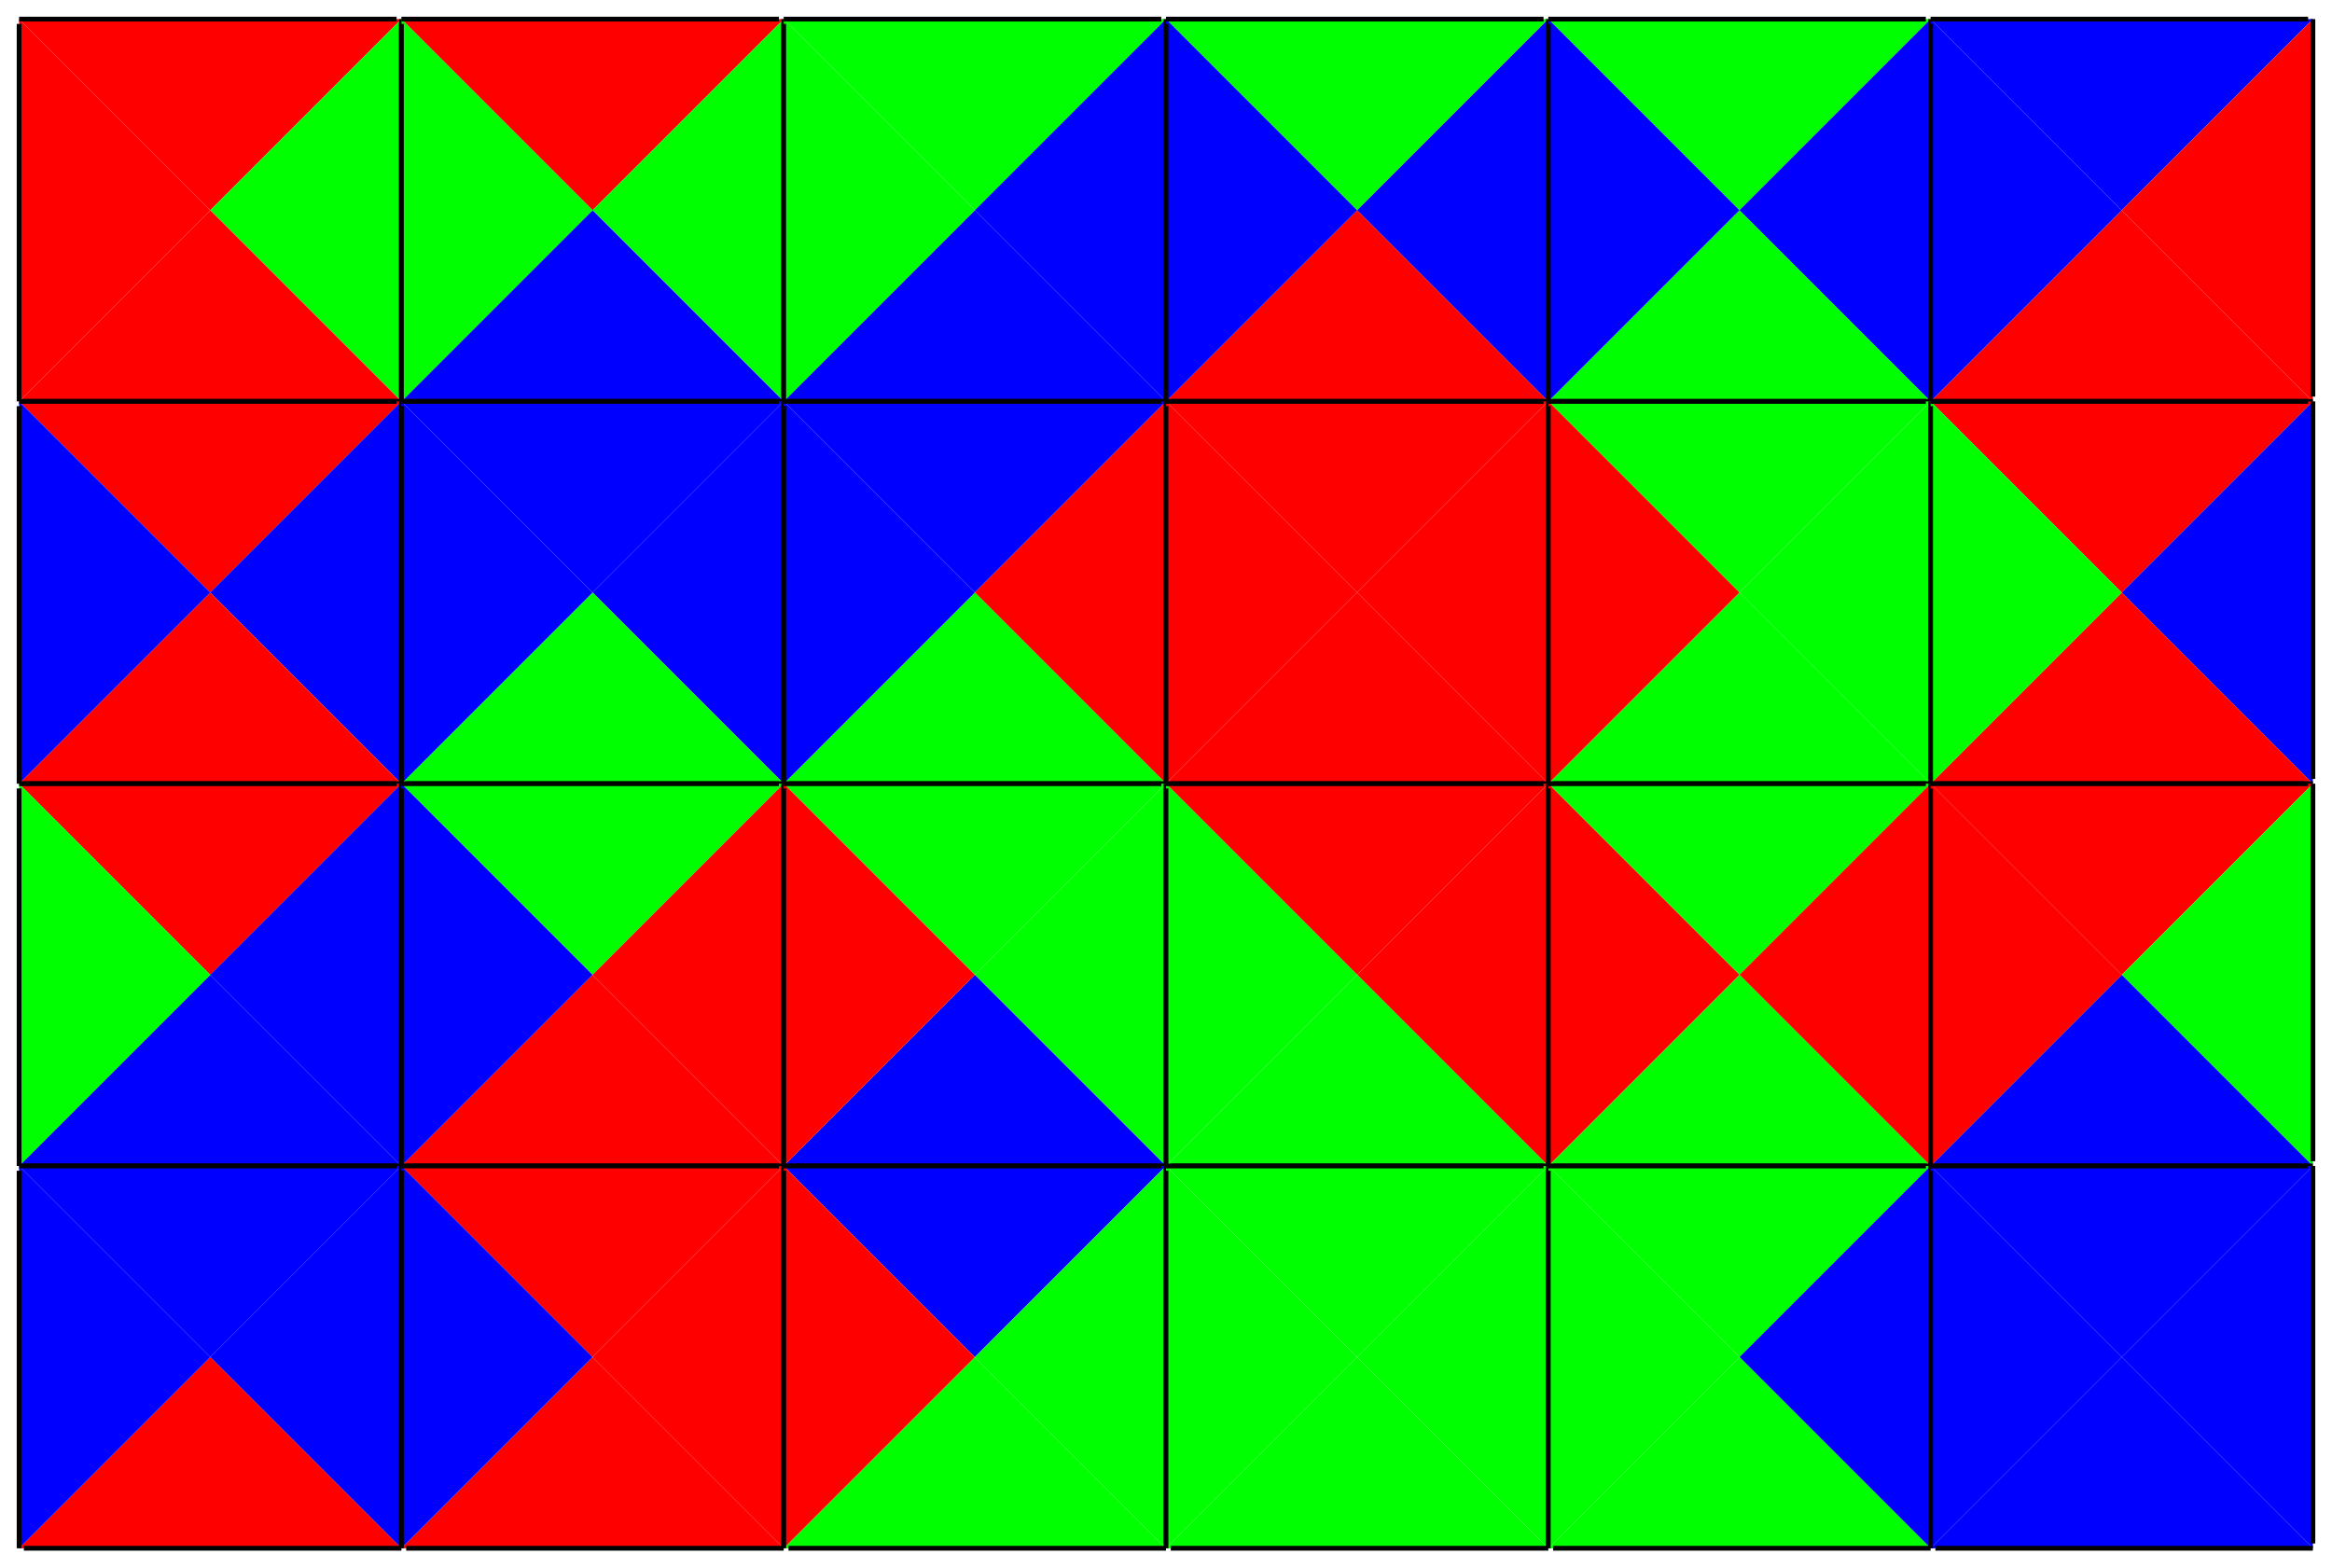
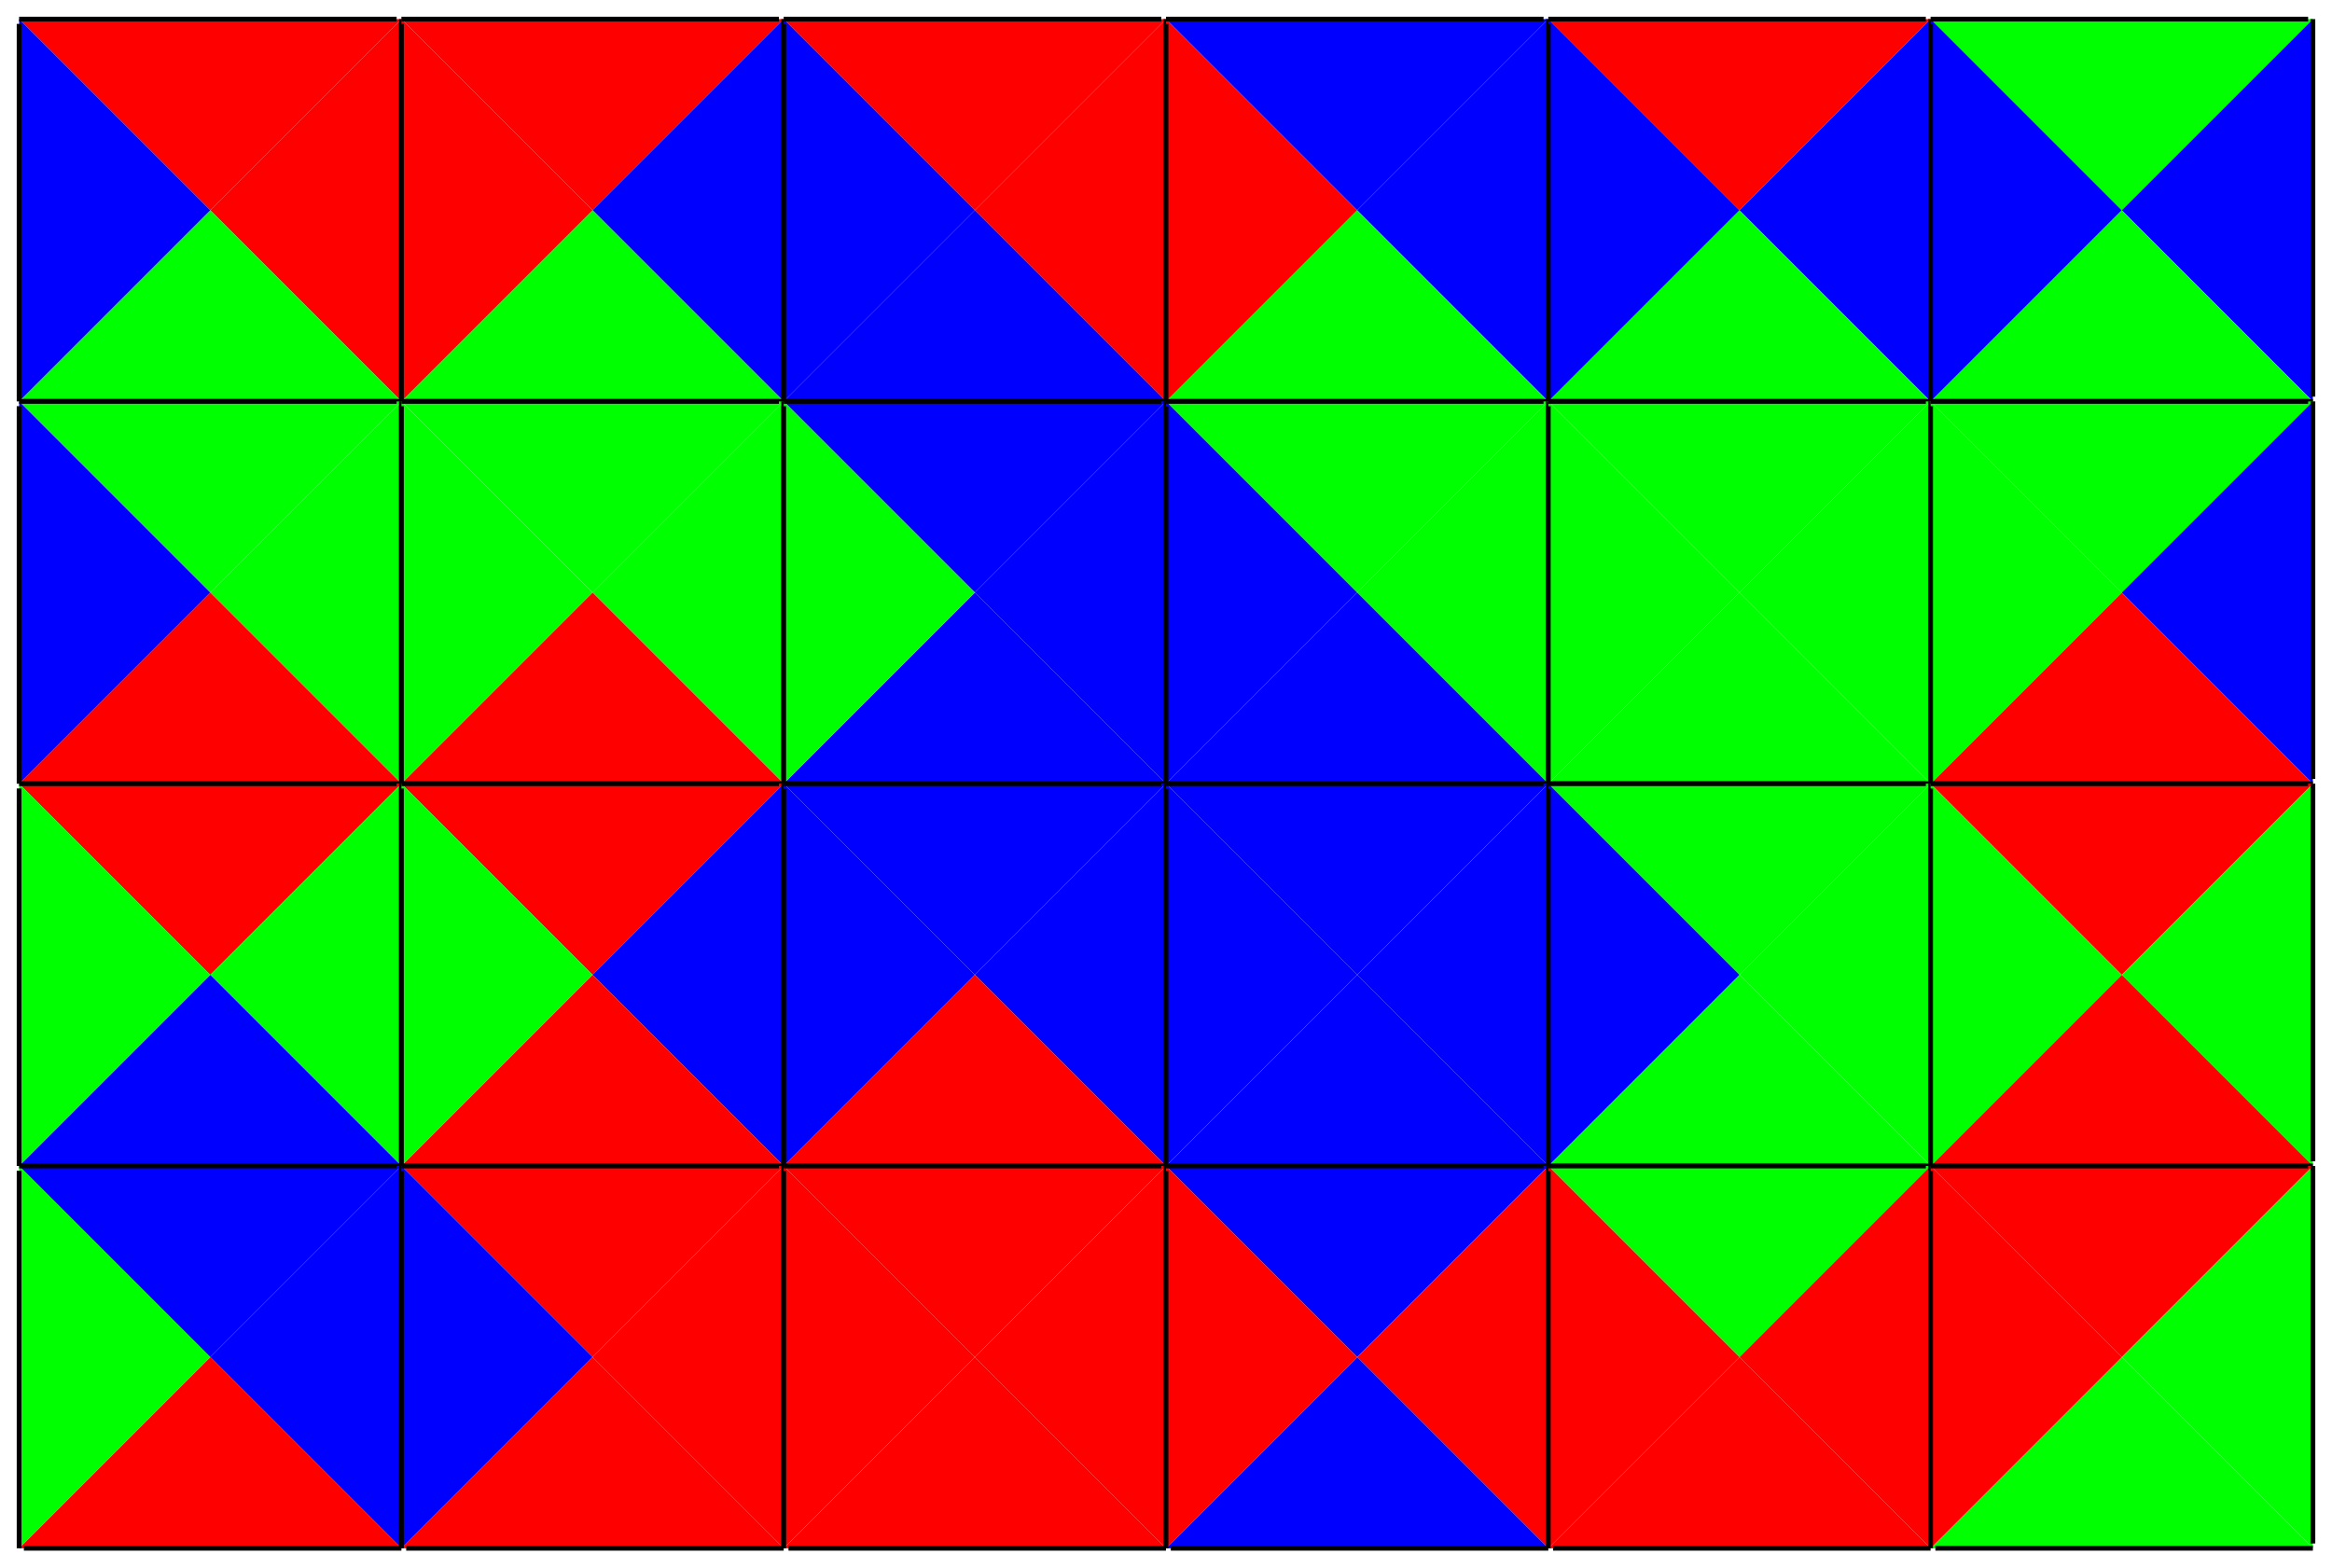
<svg xmlns="http://www.w3.org/2000/svg" width="488" height="328" text-rendering="auto" shape-rendering="auto">
  <defs />
  <g style="fill: rgb(255,0,0); fill-opacity: 1.0; stroke: none" transform="matrix(1,0,0,1,0,0)">
    <path d="M 4 4 L 84 4 L 44 44 M 4 4" />
  </g>
-   <g style="fill: rgb(0,255,0); fill-opacity: 1.0; stroke: none" transform="matrix(1,0,0,1,0,0)">
+   <g style="fill: rgb(255,0,0); fill-opacity: 1.0; stroke: none" transform="matrix(1,0,0,1,0,0)">
    <path d="M 84 4 L 84 84 L 44 44 M 84 4" />
  </g>
-   <g style="fill: rgb(255,0,0); fill-opacity: 1.0; stroke: none" transform="matrix(1,0,0,1,0,0)">
+   <g style="fill: rgb(0,255,0); fill-opacity: 1.0; stroke: none" transform="matrix(1,0,0,1,0,0)">
    <path d="M 4 84 L 84 84 L 44 44 M 4 84" />
  </g>
-   <g style="fill: rgb(255,0,0); fill-opacity: 1.0; stroke: none" transform="matrix(1,0,0,1,0,0)">
+   <g style="fill: rgb(0,0,255); fill-opacity: 1.0; stroke: none" transform="matrix(1,0,0,1,0,0)">
    <path d="M 4 4 L 4 84 L 44 44 M 4 4" />
  </g>
  <line x1="4" y1="4" x2="83" y2="4" style="stroke-width: 1.0;stroke: rgb(0,0,0);stroke-opacity: 1.0;" transform="matrix(1,0,0,1,0,0)" />
  <line x1="84" y1="4" x2="84" y2="83" style="stroke-width: 1.0;stroke: rgb(0,0,0);stroke-opacity: 1.0;" transform="matrix(1,0,0,1,0,0)" />
  <line x1="84" y1="84" x2="5" y2="84" style="stroke-width: 1.0;stroke: rgb(0,0,0);stroke-opacity: 1.0;" transform="matrix(1,0,0,1,0,0)" />
  <line x1="4" y1="84" x2="4" y2="5" style="stroke-width: 1.0;stroke: rgb(0,0,0);stroke-opacity: 1.0;" transform="matrix(1,0,0,1,0,0)" />
-   <g style="fill: rgb(255,0,0); fill-opacity: 1.0; stroke: none" transform="matrix(1,0,0,1,0,0)">
+   <g style="fill: rgb(0,255,0); fill-opacity: 1.0; stroke: none" transform="matrix(1,0,0,1,0,0)">
    <path d="M 4 84 L 84 84 L 44 124 M 4 84" />
  </g>
-   <g style="fill: rgb(0,0,255); fill-opacity: 1.0; stroke: none" transform="matrix(1,0,0,1,0,0)">
+   <g style="fill: rgb(0,255,0); fill-opacity: 1.0; stroke: none" transform="matrix(1,0,0,1,0,0)">
    <path d="M 84 84 L 84 164 L 44 124 M 84 84" />
  </g>
  <g style="fill: rgb(255,0,0); fill-opacity: 1.0; stroke: none" transform="matrix(1,0,0,1,0,0)">
    <path d="M 4 164 L 84 164 L 44 124 M 4 164" />
  </g>
  <g style="fill: rgb(0,0,255); fill-opacity: 1.0; stroke: none" transform="matrix(1,0,0,1,0,0)">
    <path d="M 4 84 L 4 164 L 44 124 M 4 84" />
  </g>
  <line x1="4" y1="84" x2="83" y2="84" style="stroke-width: 1.0;stroke: rgb(0,0,0);stroke-opacity: 1.0;" transform="matrix(1,0,0,1,0,0)" />
  <line x1="84" y1="84" x2="84" y2="163" style="stroke-width: 1.0;stroke: rgb(0,0,0);stroke-opacity: 1.0;" transform="matrix(1,0,0,1,0,0)" />
  <line x1="84" y1="164" x2="5" y2="164" style="stroke-width: 1.0;stroke: rgb(0,0,0);stroke-opacity: 1.0;" transform="matrix(1,0,0,1,0,0)" />
  <line x1="4" y1="164" x2="4" y2="85" style="stroke-width: 1.0;stroke: rgb(0,0,0);stroke-opacity: 1.0;" transform="matrix(1,0,0,1,0,0)" />
  <g style="fill: rgb(255,0,0); fill-opacity: 1.0; stroke: none" transform="matrix(1,0,0,1,0,0)">
    <path d="M 4 164 L 84 164 L 44 204 M 4 164" />
  </g>
-   <g style="fill: rgb(0,0,255); fill-opacity: 1.0; stroke: none" transform="matrix(1,0,0,1,0,0)">
+   <g style="fill: rgb(0,255,0); fill-opacity: 1.0; stroke: none" transform="matrix(1,0,0,1,0,0)">
    <path d="M 84 164 L 84 244 L 44 204 M 84 164" />
  </g>
  <g style="fill: rgb(0,0,255); fill-opacity: 1.0; stroke: none" transform="matrix(1,0,0,1,0,0)">
    <path d="M 4 244 L 84 244 L 44 204 M 4 244" />
  </g>
  <g style="fill: rgb(0,255,0); fill-opacity: 1.0; stroke: none" transform="matrix(1,0,0,1,0,0)">
    <path d="M 4 164 L 4 244 L 44 204 M 4 164" />
  </g>
  <line x1="4" y1="164" x2="83" y2="164" style="stroke-width: 1.0;stroke: rgb(0,0,0);stroke-opacity: 1.0;" transform="matrix(1,0,0,1,0,0)" />
  <line x1="84" y1="164" x2="84" y2="243" style="stroke-width: 1.0;stroke: rgb(0,0,0);stroke-opacity: 1.0;" transform="matrix(1,0,0,1,0,0)" />
  <line x1="84" y1="244" x2="5" y2="244" style="stroke-width: 1.0;stroke: rgb(0,0,0);stroke-opacity: 1.0;" transform="matrix(1,0,0,1,0,0)" />
  <line x1="4" y1="244" x2="4" y2="165" style="stroke-width: 1.0;stroke: rgb(0,0,0);stroke-opacity: 1.0;" transform="matrix(1,0,0,1,0,0)" />
  <g style="fill: rgb(0,0,255); fill-opacity: 1.0; stroke: none" transform="matrix(1,0,0,1,0,0)">
    <path d="M 4 244 L 84 244 L 44 284 M 4 244" />
  </g>
  <g style="fill: rgb(0,0,255); fill-opacity: 1.0; stroke: none" transform="matrix(1,0,0,1,0,0)">
    <path d="M 84 244 L 84 324 L 44 284 M 84 244" />
  </g>
  <g style="fill: rgb(255,0,0); fill-opacity: 1.0; stroke: none" transform="matrix(1,0,0,1,0,0)">
    <path d="M 4 324 L 84 324 L 44 284 M 4 324" />
  </g>
-   <g style="fill: rgb(0,0,255); fill-opacity: 1.0; stroke: none" transform="matrix(1,0,0,1,0,0)">
+   <g style="fill: rgb(0,255,0); fill-opacity: 1.0; stroke: none" transform="matrix(1,0,0,1,0,0)">
    <path d="M 4 244 L 4 324 L 44 284 M 4 244" />
  </g>
  <line x1="4" y1="244" x2="83" y2="244" style="stroke-width: 1.0;stroke: rgb(0,0,0);stroke-opacity: 1.0;" transform="matrix(1,0,0,1,0,0)" />
  <line x1="84" y1="244" x2="84" y2="323" style="stroke-width: 1.0;stroke: rgb(0,0,0);stroke-opacity: 1.0;" transform="matrix(1,0,0,1,0,0)" />
  <line x1="84" y1="324" x2="5" y2="324" style="stroke-width: 1.0;stroke: rgb(0,0,0);stroke-opacity: 1.0;" transform="matrix(1,0,0,1,0,0)" />
  <line x1="4" y1="324" x2="4" y2="245" style="stroke-width: 1.0;stroke: rgb(0,0,0);stroke-opacity: 1.0;" transform="matrix(1,0,0,1,0,0)" />
  <g style="fill: rgb(255,0,0); fill-opacity: 1.0; stroke: none" transform="matrix(1,0,0,1,0,0)">
    <path d="M 84 4 L 164 4 L 124 44 M 84 4" />
  </g>
-   <g style="fill: rgb(0,255,0); fill-opacity: 1.0; stroke: none" transform="matrix(1,0,0,1,0,0)">
+   <g style="fill: rgb(0,0,255); fill-opacity: 1.0; stroke: none" transform="matrix(1,0,0,1,0,0)">
    <path d="M 164 4 L 164 84 L 124 44 M 164 4" />
  </g>
-   <g style="fill: rgb(0,0,255); fill-opacity: 1.0; stroke: none" transform="matrix(1,0,0,1,0,0)">
+   <g style="fill: rgb(0,255,0); fill-opacity: 1.0; stroke: none" transform="matrix(1,0,0,1,0,0)">
    <path d="M 84 84 L 164 84 L 124 44 M 84 84" />
  </g>
-   <g style="fill: rgb(0,255,0); fill-opacity: 1.0; stroke: none" transform="matrix(1,0,0,1,0,0)">
+   <g style="fill: rgb(255,0,0); fill-opacity: 1.0; stroke: none" transform="matrix(1,0,0,1,0,0)">
    <path d="M 84 4 L 84 84 L 124 44 M 84 4" />
  </g>
  <line x1="84" y1="4" x2="163" y2="4" style="stroke-width: 1.0;stroke: rgb(0,0,0);stroke-opacity: 1.0;" transform="matrix(1,0,0,1,0,0)" />
  <line x1="164" y1="4" x2="164" y2="83" style="stroke-width: 1.0;stroke: rgb(0,0,0);stroke-opacity: 1.0;" transform="matrix(1,0,0,1,0,0)" />
  <line x1="164" y1="84" x2="85" y2="84" style="stroke-width: 1.0;stroke: rgb(0,0,0);stroke-opacity: 1.0;" transform="matrix(1,0,0,1,0,0)" />
  <line x1="84" y1="84" x2="84" y2="5" style="stroke-width: 1.0;stroke: rgb(0,0,0);stroke-opacity: 1.0;" transform="matrix(1,0,0,1,0,0)" />
-   <g style="fill: rgb(0,0,255); fill-opacity: 1.0; stroke: none" transform="matrix(1,0,0,1,0,0)">
+   <g style="fill: rgb(0,255,0); fill-opacity: 1.0; stroke: none" transform="matrix(1,0,0,1,0,0)">
    <path d="M 84 84 L 164 84 L 124 124 M 84 84" />
  </g>
-   <g style="fill: rgb(0,0,255); fill-opacity: 1.0; stroke: none" transform="matrix(1,0,0,1,0,0)">
+   <g style="fill: rgb(0,255,0); fill-opacity: 1.0; stroke: none" transform="matrix(1,0,0,1,0,0)">
    <path d="M 164 84 L 164 164 L 124 124 M 164 84" />
  </g>
-   <g style="fill: rgb(0,255,0); fill-opacity: 1.0; stroke: none" transform="matrix(1,0,0,1,0,0)">
+   <g style="fill: rgb(255,0,0); fill-opacity: 1.0; stroke: none" transform="matrix(1,0,0,1,0,0)">
    <path d="M 84 164 L 164 164 L 124 124 M 84 164" />
  </g>
-   <g style="fill: rgb(0,0,255); fill-opacity: 1.0; stroke: none" transform="matrix(1,0,0,1,0,0)">
+   <g style="fill: rgb(0,255,0); fill-opacity: 1.0; stroke: none" transform="matrix(1,0,0,1,0,0)">
    <path d="M 84 84 L 84 164 L 124 124 M 84 84" />
  </g>
  <line x1="84" y1="84" x2="163" y2="84" style="stroke-width: 1.0;stroke: rgb(0,0,0);stroke-opacity: 1.0;" transform="matrix(1,0,0,1,0,0)" />
  <line x1="164" y1="84" x2="164" y2="163" style="stroke-width: 1.0;stroke: rgb(0,0,0);stroke-opacity: 1.0;" transform="matrix(1,0,0,1,0,0)" />
  <line x1="164" y1="164" x2="85" y2="164" style="stroke-width: 1.0;stroke: rgb(0,0,0);stroke-opacity: 1.0;" transform="matrix(1,0,0,1,0,0)" />
  <line x1="84" y1="164" x2="84" y2="85" style="stroke-width: 1.0;stroke: rgb(0,0,0);stroke-opacity: 1.0;" transform="matrix(1,0,0,1,0,0)" />
-   <g style="fill: rgb(0,255,0); fill-opacity: 1.0; stroke: none" transform="matrix(1,0,0,1,0,0)">
+   <g style="fill: rgb(255,0,0); fill-opacity: 1.0; stroke: none" transform="matrix(1,0,0,1,0,0)">
    <path d="M 84 164 L 164 164 L 124 204 M 84 164" />
  </g>
-   <g style="fill: rgb(255,0,0); fill-opacity: 1.0; stroke: none" transform="matrix(1,0,0,1,0,0)">
+   <g style="fill: rgb(0,0,255); fill-opacity: 1.0; stroke: none" transform="matrix(1,0,0,1,0,0)">
    <path d="M 164 164 L 164 244 L 124 204 M 164 164" />
  </g>
  <g style="fill: rgb(255,0,0); fill-opacity: 1.0; stroke: none" transform="matrix(1,0,0,1,0,0)">
    <path d="M 84 244 L 164 244 L 124 204 M 84 244" />
  </g>
-   <g style="fill: rgb(0,0,255); fill-opacity: 1.0; stroke: none" transform="matrix(1,0,0,1,0,0)">
+   <g style="fill: rgb(0,255,0); fill-opacity: 1.0; stroke: none" transform="matrix(1,0,0,1,0,0)">
    <path d="M 84 164 L 84 244 L 124 204 M 84 164" />
  </g>
  <line x1="84" y1="164" x2="163" y2="164" style="stroke-width: 1.0;stroke: rgb(0,0,0);stroke-opacity: 1.0;" transform="matrix(1,0,0,1,0,0)" />
  <line x1="164" y1="164" x2="164" y2="243" style="stroke-width: 1.0;stroke: rgb(0,0,0);stroke-opacity: 1.0;" transform="matrix(1,0,0,1,0,0)" />
  <line x1="164" y1="244" x2="85" y2="244" style="stroke-width: 1.0;stroke: rgb(0,0,0);stroke-opacity: 1.0;" transform="matrix(1,0,0,1,0,0)" />
  <line x1="84" y1="244" x2="84" y2="165" style="stroke-width: 1.0;stroke: rgb(0,0,0);stroke-opacity: 1.0;" transform="matrix(1,0,0,1,0,0)" />
  <g style="fill: rgb(255,0,0); fill-opacity: 1.0; stroke: none" transform="matrix(1,0,0,1,0,0)">
    <path d="M 84 244 L 164 244 L 124 284 M 84 244" />
  </g>
  <g style="fill: rgb(255,0,0); fill-opacity: 1.0; stroke: none" transform="matrix(1,0,0,1,0,0)">
    <path d="M 164 244 L 164 324 L 124 284 M 164 244" />
  </g>
  <g style="fill: rgb(255,0,0); fill-opacity: 1.0; stroke: none" transform="matrix(1,0,0,1,0,0)">
    <path d="M 84 324 L 164 324 L 124 284 M 84 324" />
  </g>
  <g style="fill: rgb(0,0,255); fill-opacity: 1.0; stroke: none" transform="matrix(1,0,0,1,0,0)">
    <path d="M 84 244 L 84 324 L 124 284 M 84 244" />
  </g>
  <line x1="84" y1="244" x2="163" y2="244" style="stroke-width: 1.0;stroke: rgb(0,0,0);stroke-opacity: 1.0;" transform="matrix(1,0,0,1,0,0)" />
  <line x1="164" y1="244" x2="164" y2="323" style="stroke-width: 1.0;stroke: rgb(0,0,0);stroke-opacity: 1.0;" transform="matrix(1,0,0,1,0,0)" />
  <line x1="164" y1="324" x2="85" y2="324" style="stroke-width: 1.0;stroke: rgb(0,0,0);stroke-opacity: 1.0;" transform="matrix(1,0,0,1,0,0)" />
  <line x1="84" y1="324" x2="84" y2="245" style="stroke-width: 1.0;stroke: rgb(0,0,0);stroke-opacity: 1.0;" transform="matrix(1,0,0,1,0,0)" />
-   <g style="fill: rgb(0,255,0); fill-opacity: 1.0; stroke: none" transform="matrix(1,0,0,1,0,0)">
+   <g style="fill: rgb(255,0,0); fill-opacity: 1.0; stroke: none" transform="matrix(1,0,0,1,0,0)">
    <path d="M 164 4 L 244 4 L 204 44 M 164 4" />
  </g>
-   <g style="fill: rgb(0,0,255); fill-opacity: 1.0; stroke: none" transform="matrix(1,0,0,1,0,0)">
+   <g style="fill: rgb(255,0,0); fill-opacity: 1.0; stroke: none" transform="matrix(1,0,0,1,0,0)">
    <path d="M 244 4 L 244 84 L 204 44 M 244 4" />
  </g>
  <g style="fill: rgb(0,0,255); fill-opacity: 1.0; stroke: none" transform="matrix(1,0,0,1,0,0)">
    <path d="M 164 84 L 244 84 L 204 44 M 164 84" />
  </g>
-   <g style="fill: rgb(0,255,0); fill-opacity: 1.0; stroke: none" transform="matrix(1,0,0,1,0,0)">
+   <g style="fill: rgb(0,0,255); fill-opacity: 1.0; stroke: none" transform="matrix(1,0,0,1,0,0)">
    <path d="M 164 4 L 164 84 L 204 44 M 164 4" />
  </g>
  <line x1="164" y1="4" x2="243" y2="4" style="stroke-width: 1.0;stroke: rgb(0,0,0);stroke-opacity: 1.0;" transform="matrix(1,0,0,1,0,0)" />
  <line x1="244" y1="4" x2="244" y2="83" style="stroke-width: 1.0;stroke: rgb(0,0,0);stroke-opacity: 1.0;" transform="matrix(1,0,0,1,0,0)" />
  <line x1="244" y1="84" x2="165" y2="84" style="stroke-width: 1.0;stroke: rgb(0,0,0);stroke-opacity: 1.0;" transform="matrix(1,0,0,1,0,0)" />
  <line x1="164" y1="84" x2="164" y2="5" style="stroke-width: 1.0;stroke: rgb(0,0,0);stroke-opacity: 1.0;" transform="matrix(1,0,0,1,0,0)" />
  <g style="fill: rgb(0,0,255); fill-opacity: 1.0; stroke: none" transform="matrix(1,0,0,1,0,0)">
    <path d="M 164 84 L 244 84 L 204 124 M 164 84" />
  </g>
-   <g style="fill: rgb(255,0,0); fill-opacity: 1.0; stroke: none" transform="matrix(1,0,0,1,0,0)">
+   <g style="fill: rgb(0,0,255); fill-opacity: 1.0; stroke: none" transform="matrix(1,0,0,1,0,0)">
    <path d="M 244 84 L 244 164 L 204 124 M 244 84" />
  </g>
-   <g style="fill: rgb(0,255,0); fill-opacity: 1.0; stroke: none" transform="matrix(1,0,0,1,0,0)">
+   <g style="fill: rgb(0,0,255); fill-opacity: 1.0; stroke: none" transform="matrix(1,0,0,1,0,0)">
    <path d="M 164 164 L 244 164 L 204 124 M 164 164" />
  </g>
-   <g style="fill: rgb(0,0,255); fill-opacity: 1.0; stroke: none" transform="matrix(1,0,0,1,0,0)">
+   <g style="fill: rgb(0,255,0); fill-opacity: 1.0; stroke: none" transform="matrix(1,0,0,1,0,0)">
    <path d="M 164 84 L 164 164 L 204 124 M 164 84" />
  </g>
  <line x1="164" y1="84" x2="243" y2="84" style="stroke-width: 1.0;stroke: rgb(0,0,0);stroke-opacity: 1.0;" transform="matrix(1,0,0,1,0,0)" />
  <line x1="244" y1="84" x2="244" y2="163" style="stroke-width: 1.0;stroke: rgb(0,0,0);stroke-opacity: 1.0;" transform="matrix(1,0,0,1,0,0)" />
  <line x1="244" y1="164" x2="165" y2="164" style="stroke-width: 1.0;stroke: rgb(0,0,0);stroke-opacity: 1.0;" transform="matrix(1,0,0,1,0,0)" />
  <line x1="164" y1="164" x2="164" y2="85" style="stroke-width: 1.0;stroke: rgb(0,0,0);stroke-opacity: 1.0;" transform="matrix(1,0,0,1,0,0)" />
-   <g style="fill: rgb(0,255,0); fill-opacity: 1.0; stroke: none" transform="matrix(1,0,0,1,0,0)">
+   <g style="fill: rgb(0,0,255); fill-opacity: 1.0; stroke: none" transform="matrix(1,0,0,1,0,0)">
    <path d="M 164 164 L 244 164 L 204 204 M 164 164" />
  </g>
-   <g style="fill: rgb(0,255,0); fill-opacity: 1.0; stroke: none" transform="matrix(1,0,0,1,0,0)">
+   <g style="fill: rgb(0,0,255); fill-opacity: 1.0; stroke: none" transform="matrix(1,0,0,1,0,0)">
    <path d="M 244 164 L 244 244 L 204 204 M 244 164" />
  </g>
-   <g style="fill: rgb(0,0,255); fill-opacity: 1.0; stroke: none" transform="matrix(1,0,0,1,0,0)">
+   <g style="fill: rgb(255,0,0); fill-opacity: 1.0; stroke: none" transform="matrix(1,0,0,1,0,0)">
    <path d="M 164 244 L 244 244 L 204 204 M 164 244" />
  </g>
-   <g style="fill: rgb(255,0,0); fill-opacity: 1.0; stroke: none" transform="matrix(1,0,0,1,0,0)">
+   <g style="fill: rgb(0,0,255); fill-opacity: 1.0; stroke: none" transform="matrix(1,0,0,1,0,0)">
    <path d="M 164 164 L 164 244 L 204 204 M 164 164" />
  </g>
  <line x1="164" y1="164" x2="243" y2="164" style="stroke-width: 1.0;stroke: rgb(0,0,0);stroke-opacity: 1.0;" transform="matrix(1,0,0,1,0,0)" />
  <line x1="244" y1="164" x2="244" y2="243" style="stroke-width: 1.0;stroke: rgb(0,0,0);stroke-opacity: 1.0;" transform="matrix(1,0,0,1,0,0)" />
  <line x1="244" y1="244" x2="165" y2="244" style="stroke-width: 1.0;stroke: rgb(0,0,0);stroke-opacity: 1.0;" transform="matrix(1,0,0,1,0,0)" />
  <line x1="164" y1="244" x2="164" y2="165" style="stroke-width: 1.0;stroke: rgb(0,0,0);stroke-opacity: 1.0;" transform="matrix(1,0,0,1,0,0)" />
-   <g style="fill: rgb(0,0,255); fill-opacity: 1.0; stroke: none" transform="matrix(1,0,0,1,0,0)">
+   <g style="fill: rgb(255,0,0); fill-opacity: 1.0; stroke: none" transform="matrix(1,0,0,1,0,0)">
    <path d="M 164 244 L 244 244 L 204 284 M 164 244" />
  </g>
-   <g style="fill: rgb(0,255,0); fill-opacity: 1.0; stroke: none" transform="matrix(1,0,0,1,0,0)">
+   <g style="fill: rgb(255,0,0); fill-opacity: 1.0; stroke: none" transform="matrix(1,0,0,1,0,0)">
    <path d="M 244 244 L 244 324 L 204 284 M 244 244" />
  </g>
-   <g style="fill: rgb(0,255,0); fill-opacity: 1.0; stroke: none" transform="matrix(1,0,0,1,0,0)">
+   <g style="fill: rgb(255,0,0); fill-opacity: 1.0; stroke: none" transform="matrix(1,0,0,1,0,0)">
    <path d="M 164 324 L 244 324 L 204 284 M 164 324" />
  </g>
  <g style="fill: rgb(255,0,0); fill-opacity: 1.0; stroke: none" transform="matrix(1,0,0,1,0,0)">
    <path d="M 164 244 L 164 324 L 204 284 M 164 244" />
  </g>
  <line x1="164" y1="244" x2="243" y2="244" style="stroke-width: 1.0;stroke: rgb(0,0,0);stroke-opacity: 1.0;" transform="matrix(1,0,0,1,0,0)" />
  <line x1="244" y1="244" x2="244" y2="323" style="stroke-width: 1.0;stroke: rgb(0,0,0);stroke-opacity: 1.0;" transform="matrix(1,0,0,1,0,0)" />
  <line x1="244" y1="324" x2="165" y2="324" style="stroke-width: 1.0;stroke: rgb(0,0,0);stroke-opacity: 1.0;" transform="matrix(1,0,0,1,0,0)" />
  <line x1="164" y1="324" x2="164" y2="245" style="stroke-width: 1.0;stroke: rgb(0,0,0);stroke-opacity: 1.0;" transform="matrix(1,0,0,1,0,0)" />
-   <g style="fill: rgb(0,255,0); fill-opacity: 1.0; stroke: none" transform="matrix(1,0,0,1,0,0)">
+   <g style="fill: rgb(0,0,255); fill-opacity: 1.0; stroke: none" transform="matrix(1,0,0,1,0,0)">
    <path d="M 244 4 L 324 4 L 284 44 M 244 4" />
  </g>
  <g style="fill: rgb(0,0,255); fill-opacity: 1.0; stroke: none" transform="matrix(1,0,0,1,0,0)">
    <path d="M 324 4 L 324 84 L 284 44 M 324 4" />
  </g>
-   <g style="fill: rgb(255,0,0); fill-opacity: 1.0; stroke: none" transform="matrix(1,0,0,1,0,0)">
+   <g style="fill: rgb(0,255,0); fill-opacity: 1.0; stroke: none" transform="matrix(1,0,0,1,0,0)">
    <path d="M 244 84 L 324 84 L 284 44 M 244 84" />
  </g>
-   <g style="fill: rgb(0,0,255); fill-opacity: 1.0; stroke: none" transform="matrix(1,0,0,1,0,0)">
+   <g style="fill: rgb(255,0,0); fill-opacity: 1.0; stroke: none" transform="matrix(1,0,0,1,0,0)">
    <path d="M 244 4 L 244 84 L 284 44 M 244 4" />
  </g>
  <line x1="244" y1="4" x2="323" y2="4" style="stroke-width: 1.0;stroke: rgb(0,0,0);stroke-opacity: 1.0;" transform="matrix(1,0,0,1,0,0)" />
  <line x1="324" y1="4" x2="324" y2="83" style="stroke-width: 1.0;stroke: rgb(0,0,0);stroke-opacity: 1.0;" transform="matrix(1,0,0,1,0,0)" />
  <line x1="324" y1="84" x2="245" y2="84" style="stroke-width: 1.0;stroke: rgb(0,0,0);stroke-opacity: 1.0;" transform="matrix(1,0,0,1,0,0)" />
  <line x1="244" y1="84" x2="244" y2="5" style="stroke-width: 1.0;stroke: rgb(0,0,0);stroke-opacity: 1.0;" transform="matrix(1,0,0,1,0,0)" />
-   <g style="fill: rgb(255,0,0); fill-opacity: 1.0; stroke: none" transform="matrix(1,0,0,1,0,0)">
+   <g style="fill: rgb(0,255,0); fill-opacity: 1.0; stroke: none" transform="matrix(1,0,0,1,0,0)">
    <path d="M 244 84 L 324 84 L 284 124 M 244 84" />
  </g>
-   <g style="fill: rgb(255,0,0); fill-opacity: 1.0; stroke: none" transform="matrix(1,0,0,1,0,0)">
+   <g style="fill: rgb(0,255,0); fill-opacity: 1.0; stroke: none" transform="matrix(1,0,0,1,0,0)">
    <path d="M 324 84 L 324 164 L 284 124 M 324 84" />
  </g>
-   <g style="fill: rgb(255,0,0); fill-opacity: 1.0; stroke: none" transform="matrix(1,0,0,1,0,0)">
+   <g style="fill: rgb(0,0,255); fill-opacity: 1.0; stroke: none" transform="matrix(1,0,0,1,0,0)">
    <path d="M 244 164 L 324 164 L 284 124 M 244 164" />
  </g>
-   <g style="fill: rgb(255,0,0); fill-opacity: 1.0; stroke: none" transform="matrix(1,0,0,1,0,0)">
+   <g style="fill: rgb(0,0,255); fill-opacity: 1.0; stroke: none" transform="matrix(1,0,0,1,0,0)">
    <path d="M 244 84 L 244 164 L 284 124 M 244 84" />
  </g>
  <line x1="244" y1="84" x2="323" y2="84" style="stroke-width: 1.0;stroke: rgb(0,0,0);stroke-opacity: 1.0;" transform="matrix(1,0,0,1,0,0)" />
  <line x1="324" y1="84" x2="324" y2="163" style="stroke-width: 1.0;stroke: rgb(0,0,0);stroke-opacity: 1.0;" transform="matrix(1,0,0,1,0,0)" />
  <line x1="324" y1="164" x2="245" y2="164" style="stroke-width: 1.0;stroke: rgb(0,0,0);stroke-opacity: 1.0;" transform="matrix(1,0,0,1,0,0)" />
  <line x1="244" y1="164" x2="244" y2="85" style="stroke-width: 1.0;stroke: rgb(0,0,0);stroke-opacity: 1.0;" transform="matrix(1,0,0,1,0,0)" />
-   <g style="fill: rgb(255,0,0); fill-opacity: 1.0; stroke: none" transform="matrix(1,0,0,1,0,0)">
+   <g style="fill: rgb(0,0,255); fill-opacity: 1.0; stroke: none" transform="matrix(1,0,0,1,0,0)">
    <path d="M 244 164 L 324 164 L 284 204 M 244 164" />
  </g>
-   <g style="fill: rgb(255,0,0); fill-opacity: 1.0; stroke: none" transform="matrix(1,0,0,1,0,0)">
+   <g style="fill: rgb(0,0,255); fill-opacity: 1.0; stroke: none" transform="matrix(1,0,0,1,0,0)">
    <path d="M 324 164 L 324 244 L 284 204 M 324 164" />
  </g>
-   <g style="fill: rgb(0,255,0); fill-opacity: 1.0; stroke: none" transform="matrix(1,0,0,1,0,0)">
+   <g style="fill: rgb(0,0,255); fill-opacity: 1.0; stroke: none" transform="matrix(1,0,0,1,0,0)">
    <path d="M 244 244 L 324 244 L 284 204 M 244 244" />
  </g>
-   <g style="fill: rgb(0,255,0); fill-opacity: 1.0; stroke: none" transform="matrix(1,0,0,1,0,0)">
+   <g style="fill: rgb(0,0,255); fill-opacity: 1.0; stroke: none" transform="matrix(1,0,0,1,0,0)">
    <path d="M 244 164 L 244 244 L 284 204 M 244 164" />
  </g>
  <line x1="244" y1="164" x2="323" y2="164" style="stroke-width: 1.0;stroke: rgb(0,0,0);stroke-opacity: 1.0;" transform="matrix(1,0,0,1,0,0)" />
  <line x1="324" y1="164" x2="324" y2="243" style="stroke-width: 1.0;stroke: rgb(0,0,0);stroke-opacity: 1.0;" transform="matrix(1,0,0,1,0,0)" />
  <line x1="324" y1="244" x2="245" y2="244" style="stroke-width: 1.0;stroke: rgb(0,0,0);stroke-opacity: 1.0;" transform="matrix(1,0,0,1,0,0)" />
  <line x1="244" y1="244" x2="244" y2="165" style="stroke-width: 1.0;stroke: rgb(0,0,0);stroke-opacity: 1.0;" transform="matrix(1,0,0,1,0,0)" />
-   <g style="fill: rgb(0,255,0); fill-opacity: 1.0; stroke: none" transform="matrix(1,0,0,1,0,0)">
+   <g style="fill: rgb(0,0,255); fill-opacity: 1.0; stroke: none" transform="matrix(1,0,0,1,0,0)">
    <path d="M 244 244 L 324 244 L 284 284 M 244 244" />
  </g>
-   <g style="fill: rgb(0,255,0); fill-opacity: 1.0; stroke: none" transform="matrix(1,0,0,1,0,0)">
+   <g style="fill: rgb(255,0,0); fill-opacity: 1.0; stroke: none" transform="matrix(1,0,0,1,0,0)">
    <path d="M 324 244 L 324 324 L 284 284 M 324 244" />
  </g>
-   <g style="fill: rgb(0,255,0); fill-opacity: 1.0; stroke: none" transform="matrix(1,0,0,1,0,0)">
+   <g style="fill: rgb(0,0,255); fill-opacity: 1.0; stroke: none" transform="matrix(1,0,0,1,0,0)">
    <path d="M 244 324 L 324 324 L 284 284 M 244 324" />
  </g>
-   <g style="fill: rgb(0,255,0); fill-opacity: 1.0; stroke: none" transform="matrix(1,0,0,1,0,0)">
+   <g style="fill: rgb(255,0,0); fill-opacity: 1.0; stroke: none" transform="matrix(1,0,0,1,0,0)">
    <path d="M 244 244 L 244 324 L 284 284 M 244 244" />
  </g>
  <line x1="244" y1="244" x2="323" y2="244" style="stroke-width: 1.0;stroke: rgb(0,0,0);stroke-opacity: 1.0;" transform="matrix(1,0,0,1,0,0)" />
  <line x1="324" y1="244" x2="324" y2="323" style="stroke-width: 1.0;stroke: rgb(0,0,0);stroke-opacity: 1.0;" transform="matrix(1,0,0,1,0,0)" />
  <line x1="324" y1="324" x2="245" y2="324" style="stroke-width: 1.0;stroke: rgb(0,0,0);stroke-opacity: 1.0;" transform="matrix(1,0,0,1,0,0)" />
  <line x1="244" y1="324" x2="244" y2="245" style="stroke-width: 1.0;stroke: rgb(0,0,0);stroke-opacity: 1.0;" transform="matrix(1,0,0,1,0,0)" />
-   <g style="fill: rgb(0,255,0); fill-opacity: 1.0; stroke: none" transform="matrix(1,0,0,1,0,0)">
+   <g style="fill: rgb(255,0,0); fill-opacity: 1.0; stroke: none" transform="matrix(1,0,0,1,0,0)">
    <path d="M 324 4 L 404 4 L 364 44 M 324 4" />
  </g>
  <g style="fill: rgb(0,0,255); fill-opacity: 1.0; stroke: none" transform="matrix(1,0,0,1,0,0)">
    <path d="M 404 4 L 404 84 L 364 44 M 404 4" />
  </g>
  <g style="fill: rgb(0,255,0); fill-opacity: 1.0; stroke: none" transform="matrix(1,0,0,1,0,0)">
    <path d="M 324 84 L 404 84 L 364 44 M 324 84" />
  </g>
  <g style="fill: rgb(0,0,255); fill-opacity: 1.0; stroke: none" transform="matrix(1,0,0,1,0,0)">
    <path d="M 324 4 L 324 84 L 364 44 M 324 4" />
  </g>
  <line x1="324" y1="4" x2="403" y2="4" style="stroke-width: 1.0;stroke: rgb(0,0,0);stroke-opacity: 1.0;" transform="matrix(1,0,0,1,0,0)" />
  <line x1="404" y1="4" x2="404" y2="83" style="stroke-width: 1.0;stroke: rgb(0,0,0);stroke-opacity: 1.0;" transform="matrix(1,0,0,1,0,0)" />
  <line x1="404" y1="84" x2="325" y2="84" style="stroke-width: 1.0;stroke: rgb(0,0,0);stroke-opacity: 1.0;" transform="matrix(1,0,0,1,0,0)" />
  <line x1="324" y1="84" x2="324" y2="5" style="stroke-width: 1.0;stroke: rgb(0,0,0);stroke-opacity: 1.0;" transform="matrix(1,0,0,1,0,0)" />
  <g style="fill: rgb(0,255,0); fill-opacity: 1.0; stroke: none" transform="matrix(1,0,0,1,0,0)">
    <path d="M 324 84 L 404 84 L 364 124 M 324 84" />
  </g>
  <g style="fill: rgb(0,255,0); fill-opacity: 1.0; stroke: none" transform="matrix(1,0,0,1,0,0)">
    <path d="M 404 84 L 404 164 L 364 124 M 404 84" />
  </g>
  <g style="fill: rgb(0,255,0); fill-opacity: 1.0; stroke: none" transform="matrix(1,0,0,1,0,0)">
    <path d="M 324 164 L 404 164 L 364 124 M 324 164" />
  </g>
-   <g style="fill: rgb(255,0,0); fill-opacity: 1.0; stroke: none" transform="matrix(1,0,0,1,0,0)">
+   <g style="fill: rgb(0,255,0); fill-opacity: 1.0; stroke: none" transform="matrix(1,0,0,1,0,0)">
    <path d="M 324 84 L 324 164 L 364 124 M 324 84" />
  </g>
  <line x1="324" y1="84" x2="403" y2="84" style="stroke-width: 1.0;stroke: rgb(0,0,0);stroke-opacity: 1.0;" transform="matrix(1,0,0,1,0,0)" />
  <line x1="404" y1="84" x2="404" y2="163" style="stroke-width: 1.0;stroke: rgb(0,0,0);stroke-opacity: 1.0;" transform="matrix(1,0,0,1,0,0)" />
  <line x1="404" y1="164" x2="325" y2="164" style="stroke-width: 1.0;stroke: rgb(0,0,0);stroke-opacity: 1.0;" transform="matrix(1,0,0,1,0,0)" />
  <line x1="324" y1="164" x2="324" y2="85" style="stroke-width: 1.0;stroke: rgb(0,0,0);stroke-opacity: 1.0;" transform="matrix(1,0,0,1,0,0)" />
  <g style="fill: rgb(0,255,0); fill-opacity: 1.0; stroke: none" transform="matrix(1,0,0,1,0,0)">
    <path d="M 324 164 L 404 164 L 364 204 M 324 164" />
  </g>
-   <g style="fill: rgb(255,0,0); fill-opacity: 1.0; stroke: none" transform="matrix(1,0,0,1,0,0)">
+   <g style="fill: rgb(0,255,0); fill-opacity: 1.0; stroke: none" transform="matrix(1,0,0,1,0,0)">
    <path d="M 404 164 L 404 244 L 364 204 M 404 164" />
  </g>
  <g style="fill: rgb(0,255,0); fill-opacity: 1.0; stroke: none" transform="matrix(1,0,0,1,0,0)">
    <path d="M 324 244 L 404 244 L 364 204 M 324 244" />
  </g>
-   <g style="fill: rgb(255,0,0); fill-opacity: 1.0; stroke: none" transform="matrix(1,0,0,1,0,0)">
+   <g style="fill: rgb(0,0,255); fill-opacity: 1.0; stroke: none" transform="matrix(1,0,0,1,0,0)">
    <path d="M 324 164 L 324 244 L 364 204 M 324 164" />
  </g>
  <line x1="324" y1="164" x2="403" y2="164" style="stroke-width: 1.0;stroke: rgb(0,0,0);stroke-opacity: 1.0;" transform="matrix(1,0,0,1,0,0)" />
  <line x1="404" y1="164" x2="404" y2="243" style="stroke-width: 1.0;stroke: rgb(0,0,0);stroke-opacity: 1.0;" transform="matrix(1,0,0,1,0,0)" />
  <line x1="404" y1="244" x2="325" y2="244" style="stroke-width: 1.0;stroke: rgb(0,0,0);stroke-opacity: 1.0;" transform="matrix(1,0,0,1,0,0)" />
  <line x1="324" y1="244" x2="324" y2="165" style="stroke-width: 1.0;stroke: rgb(0,0,0);stroke-opacity: 1.0;" transform="matrix(1,0,0,1,0,0)" />
  <g style="fill: rgb(0,255,0); fill-opacity: 1.0; stroke: none" transform="matrix(1,0,0,1,0,0)">
    <path d="M 324 244 L 404 244 L 364 284 M 324 244" />
  </g>
-   <g style="fill: rgb(0,0,255); fill-opacity: 1.0; stroke: none" transform="matrix(1,0,0,1,0,0)">
+   <g style="fill: rgb(255,0,0); fill-opacity: 1.0; stroke: none" transform="matrix(1,0,0,1,0,0)">
    <path d="M 404 244 L 404 324 L 364 284 M 404 244" />
  </g>
-   <g style="fill: rgb(0,255,0); fill-opacity: 1.0; stroke: none" transform="matrix(1,0,0,1,0,0)">
+   <g style="fill: rgb(255,0,0); fill-opacity: 1.0; stroke: none" transform="matrix(1,0,0,1,0,0)">
    <path d="M 324 324 L 404 324 L 364 284 M 324 324" />
  </g>
-   <g style="fill: rgb(0,255,0); fill-opacity: 1.0; stroke: none" transform="matrix(1,0,0,1,0,0)">
+   <g style="fill: rgb(255,0,0); fill-opacity: 1.0; stroke: none" transform="matrix(1,0,0,1,0,0)">
    <path d="M 324 244 L 324 324 L 364 284 M 324 244" />
  </g>
  <line x1="324" y1="244" x2="403" y2="244" style="stroke-width: 1.0;stroke: rgb(0,0,0);stroke-opacity: 1.0;" transform="matrix(1,0,0,1,0,0)" />
  <line x1="404" y1="244" x2="404" y2="323" style="stroke-width: 1.0;stroke: rgb(0,0,0);stroke-opacity: 1.0;" transform="matrix(1,0,0,1,0,0)" />
  <line x1="404" y1="324" x2="325" y2="324" style="stroke-width: 1.0;stroke: rgb(0,0,0);stroke-opacity: 1.0;" transform="matrix(1,0,0,1,0,0)" />
  <line x1="324" y1="324" x2="324" y2="245" style="stroke-width: 1.0;stroke: rgb(0,0,0);stroke-opacity: 1.0;" transform="matrix(1,0,0,1,0,0)" />
-   <g style="fill: rgb(0,0,255); fill-opacity: 1.0; stroke: none" transform="matrix(1,0,0,1,0,0)">
+   <g style="fill: rgb(0,255,0); fill-opacity: 1.0; stroke: none" transform="matrix(1,0,0,1,0,0)">
    <path d="M 404 4 L 484 4 L 444 44 M 404 4" />
  </g>
-   <g style="fill: rgb(255,0,0); fill-opacity: 1.0; stroke: none" transform="matrix(1,0,0,1,0,0)">
+   <g style="fill: rgb(0,0,255); fill-opacity: 1.0; stroke: none" transform="matrix(1,0,0,1,0,0)">
    <path d="M 484 4 L 484 84 L 444 44 M 484 4" />
  </g>
-   <g style="fill: rgb(255,0,0); fill-opacity: 1.0; stroke: none" transform="matrix(1,0,0,1,0,0)">
+   <g style="fill: rgb(0,255,0); fill-opacity: 1.0; stroke: none" transform="matrix(1,0,0,1,0,0)">
    <path d="M 404 84 L 484 84 L 444 44 M 404 84" />
  </g>
  <g style="fill: rgb(0,0,255); fill-opacity: 1.0; stroke: none" transform="matrix(1,0,0,1,0,0)">
    <path d="M 404 4 L 404 84 L 444 44 M 404 4" />
  </g>
  <line x1="404" y1="4" x2="483" y2="4" style="stroke-width: 1.0;stroke: rgb(0,0,0);stroke-opacity: 1.0;" transform="matrix(1,0,0,1,0,0)" />
  <line x1="484" y1="4" x2="484" y2="83" style="stroke-width: 1.0;stroke: rgb(0,0,0);stroke-opacity: 1.0;" transform="matrix(1,0,0,1,0,0)" />
  <line x1="484" y1="84" x2="405" y2="84" style="stroke-width: 1.0;stroke: rgb(0,0,0);stroke-opacity: 1.0;" transform="matrix(1,0,0,1,0,0)" />
  <line x1="404" y1="84" x2="404" y2="5" style="stroke-width: 1.0;stroke: rgb(0,0,0);stroke-opacity: 1.0;" transform="matrix(1,0,0,1,0,0)" />
-   <g style="fill: rgb(255,0,0); fill-opacity: 1.0; stroke: none" transform="matrix(1,0,0,1,0,0)">
+   <g style="fill: rgb(0,255,0); fill-opacity: 1.0; stroke: none" transform="matrix(1,0,0,1,0,0)">
    <path d="M 404 84 L 484 84 L 444 124 M 404 84" />
  </g>
  <g style="fill: rgb(0,0,255); fill-opacity: 1.0; stroke: none" transform="matrix(1,0,0,1,0,0)">
    <path d="M 484 84 L 484 164 L 444 124 M 484 84" />
  </g>
  <g style="fill: rgb(255,0,0); fill-opacity: 1.0; stroke: none" transform="matrix(1,0,0,1,0,0)">
    <path d="M 404 164 L 484 164 L 444 124 M 404 164" />
  </g>
  <g style="fill: rgb(0,255,0); fill-opacity: 1.0; stroke: none" transform="matrix(1,0,0,1,0,0)">
    <path d="M 404 84 L 404 164 L 444 124 M 404 84" />
  </g>
  <line x1="404" y1="84" x2="483" y2="84" style="stroke-width: 1.0;stroke: rgb(0,0,0);stroke-opacity: 1.0;" transform="matrix(1,0,0,1,0,0)" />
  <line x1="484" y1="84" x2="484" y2="163" style="stroke-width: 1.0;stroke: rgb(0,0,0);stroke-opacity: 1.0;" transform="matrix(1,0,0,1,0,0)" />
  <line x1="484" y1="164" x2="405" y2="164" style="stroke-width: 1.0;stroke: rgb(0,0,0);stroke-opacity: 1.0;" transform="matrix(1,0,0,1,0,0)" />
  <line x1="404" y1="164" x2="404" y2="85" style="stroke-width: 1.0;stroke: rgb(0,0,0);stroke-opacity: 1.0;" transform="matrix(1,0,0,1,0,0)" />
  <g style="fill: rgb(255,0,0); fill-opacity: 1.0; stroke: none" transform="matrix(1,0,0,1,0,0)">
    <path d="M 404 164 L 484 164 L 444 204 M 404 164" />
  </g>
  <g style="fill: rgb(0,255,0); fill-opacity: 1.0; stroke: none" transform="matrix(1,0,0,1,0,0)">
    <path d="M 484 164 L 484 244 L 444 204 M 484 164" />
  </g>
-   <g style="fill: rgb(0,0,255); fill-opacity: 1.0; stroke: none" transform="matrix(1,0,0,1,0,0)">
+   <g style="fill: rgb(255,0,0); fill-opacity: 1.0; stroke: none" transform="matrix(1,0,0,1,0,0)">
    <path d="M 404 244 L 484 244 L 444 204 M 404 244" />
  </g>
-   <g style="fill: rgb(255,0,0); fill-opacity: 1.0; stroke: none" transform="matrix(1,0,0,1,0,0)">
+   <g style="fill: rgb(0,255,0); fill-opacity: 1.0; stroke: none" transform="matrix(1,0,0,1,0,0)">
    <path d="M 404 164 L 404 244 L 444 204 M 404 164" />
  </g>
  <line x1="404" y1="164" x2="483" y2="164" style="stroke-width: 1.0;stroke: rgb(0,0,0);stroke-opacity: 1.0;" transform="matrix(1,0,0,1,0,0)" />
  <line x1="484" y1="164" x2="484" y2="243" style="stroke-width: 1.0;stroke: rgb(0,0,0);stroke-opacity: 1.0;" transform="matrix(1,0,0,1,0,0)" />
  <line x1="484" y1="244" x2="405" y2="244" style="stroke-width: 1.0;stroke: rgb(0,0,0);stroke-opacity: 1.0;" transform="matrix(1,0,0,1,0,0)" />
  <line x1="404" y1="244" x2="404" y2="165" style="stroke-width: 1.0;stroke: rgb(0,0,0);stroke-opacity: 1.0;" transform="matrix(1,0,0,1,0,0)" />
-   <g style="fill: rgb(0,0,255); fill-opacity: 1.0; stroke: none" transform="matrix(1,0,0,1,0,0)">
+   <g style="fill: rgb(255,0,0); fill-opacity: 1.0; stroke: none" transform="matrix(1,0,0,1,0,0)">
    <path d="M 404 244 L 484 244 L 444 284 M 404 244" />
  </g>
-   <g style="fill: rgb(0,0,255); fill-opacity: 1.0; stroke: none" transform="matrix(1,0,0,1,0,0)">
+   <g style="fill: rgb(0,255,0); fill-opacity: 1.0; stroke: none" transform="matrix(1,0,0,1,0,0)">
    <path d="M 484 244 L 484 324 L 444 284 M 484 244" />
  </g>
-   <g style="fill: rgb(0,0,255); fill-opacity: 1.0; stroke: none" transform="matrix(1,0,0,1,0,0)">
+   <g style="fill: rgb(0,255,0); fill-opacity: 1.0; stroke: none" transform="matrix(1,0,0,1,0,0)">
    <path d="M 404 324 L 484 324 L 444 284 M 404 324" />
  </g>
-   <g style="fill: rgb(0,0,255); fill-opacity: 1.0; stroke: none" transform="matrix(1,0,0,1,0,0)">
+   <g style="fill: rgb(255,0,0); fill-opacity: 1.0; stroke: none" transform="matrix(1,0,0,1,0,0)">
    <path d="M 404 244 L 404 324 L 444 284 M 404 244" />
  </g>
  <line x1="404" y1="244" x2="483" y2="244" style="stroke-width: 1.0;stroke: rgb(0,0,0);stroke-opacity: 1.0;" transform="matrix(1,0,0,1,0,0)" />
  <line x1="484" y1="244" x2="484" y2="323" style="stroke-width: 1.0;stroke: rgb(0,0,0);stroke-opacity: 1.0;" transform="matrix(1,0,0,1,0,0)" />
  <line x1="484" y1="324" x2="405" y2="324" style="stroke-width: 1.0;stroke: rgb(0,0,0);stroke-opacity: 1.0;" transform="matrix(1,0,0,1,0,0)" />
  <line x1="404" y1="324" x2="404" y2="245" style="stroke-width: 1.0;stroke: rgb(0,0,0);stroke-opacity: 1.0;" transform="matrix(1,0,0,1,0,0)" />
</svg>
